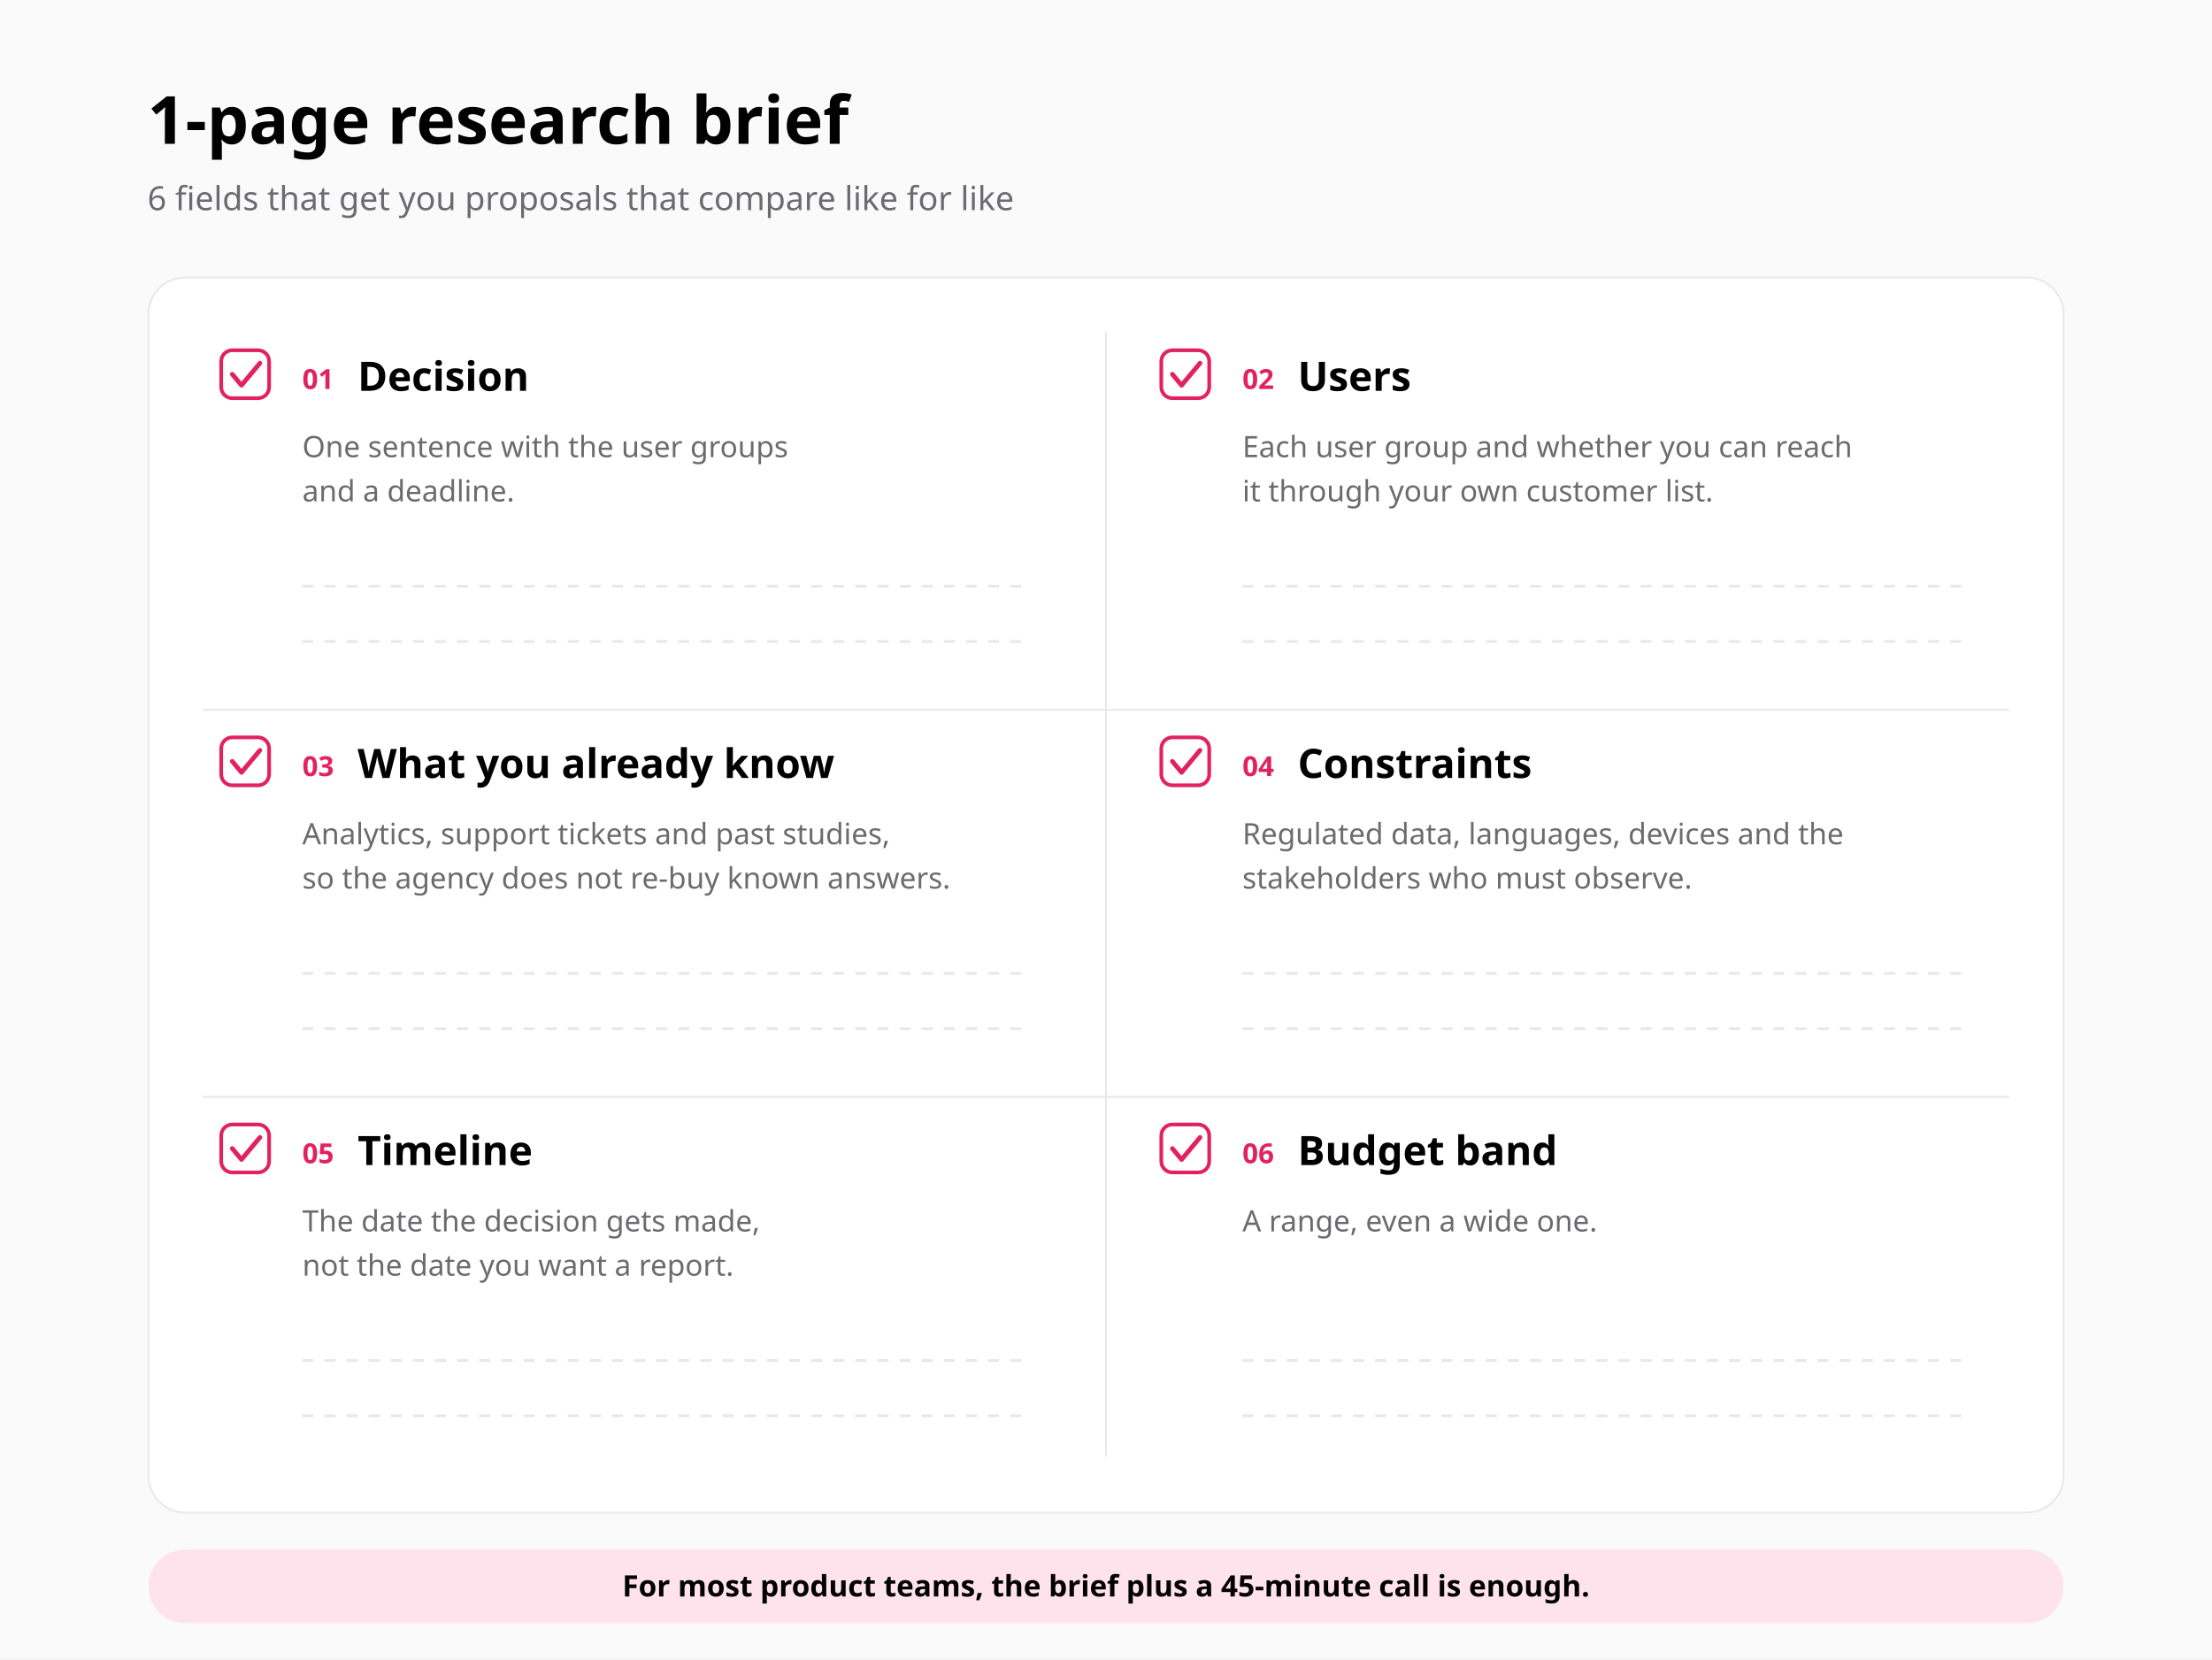
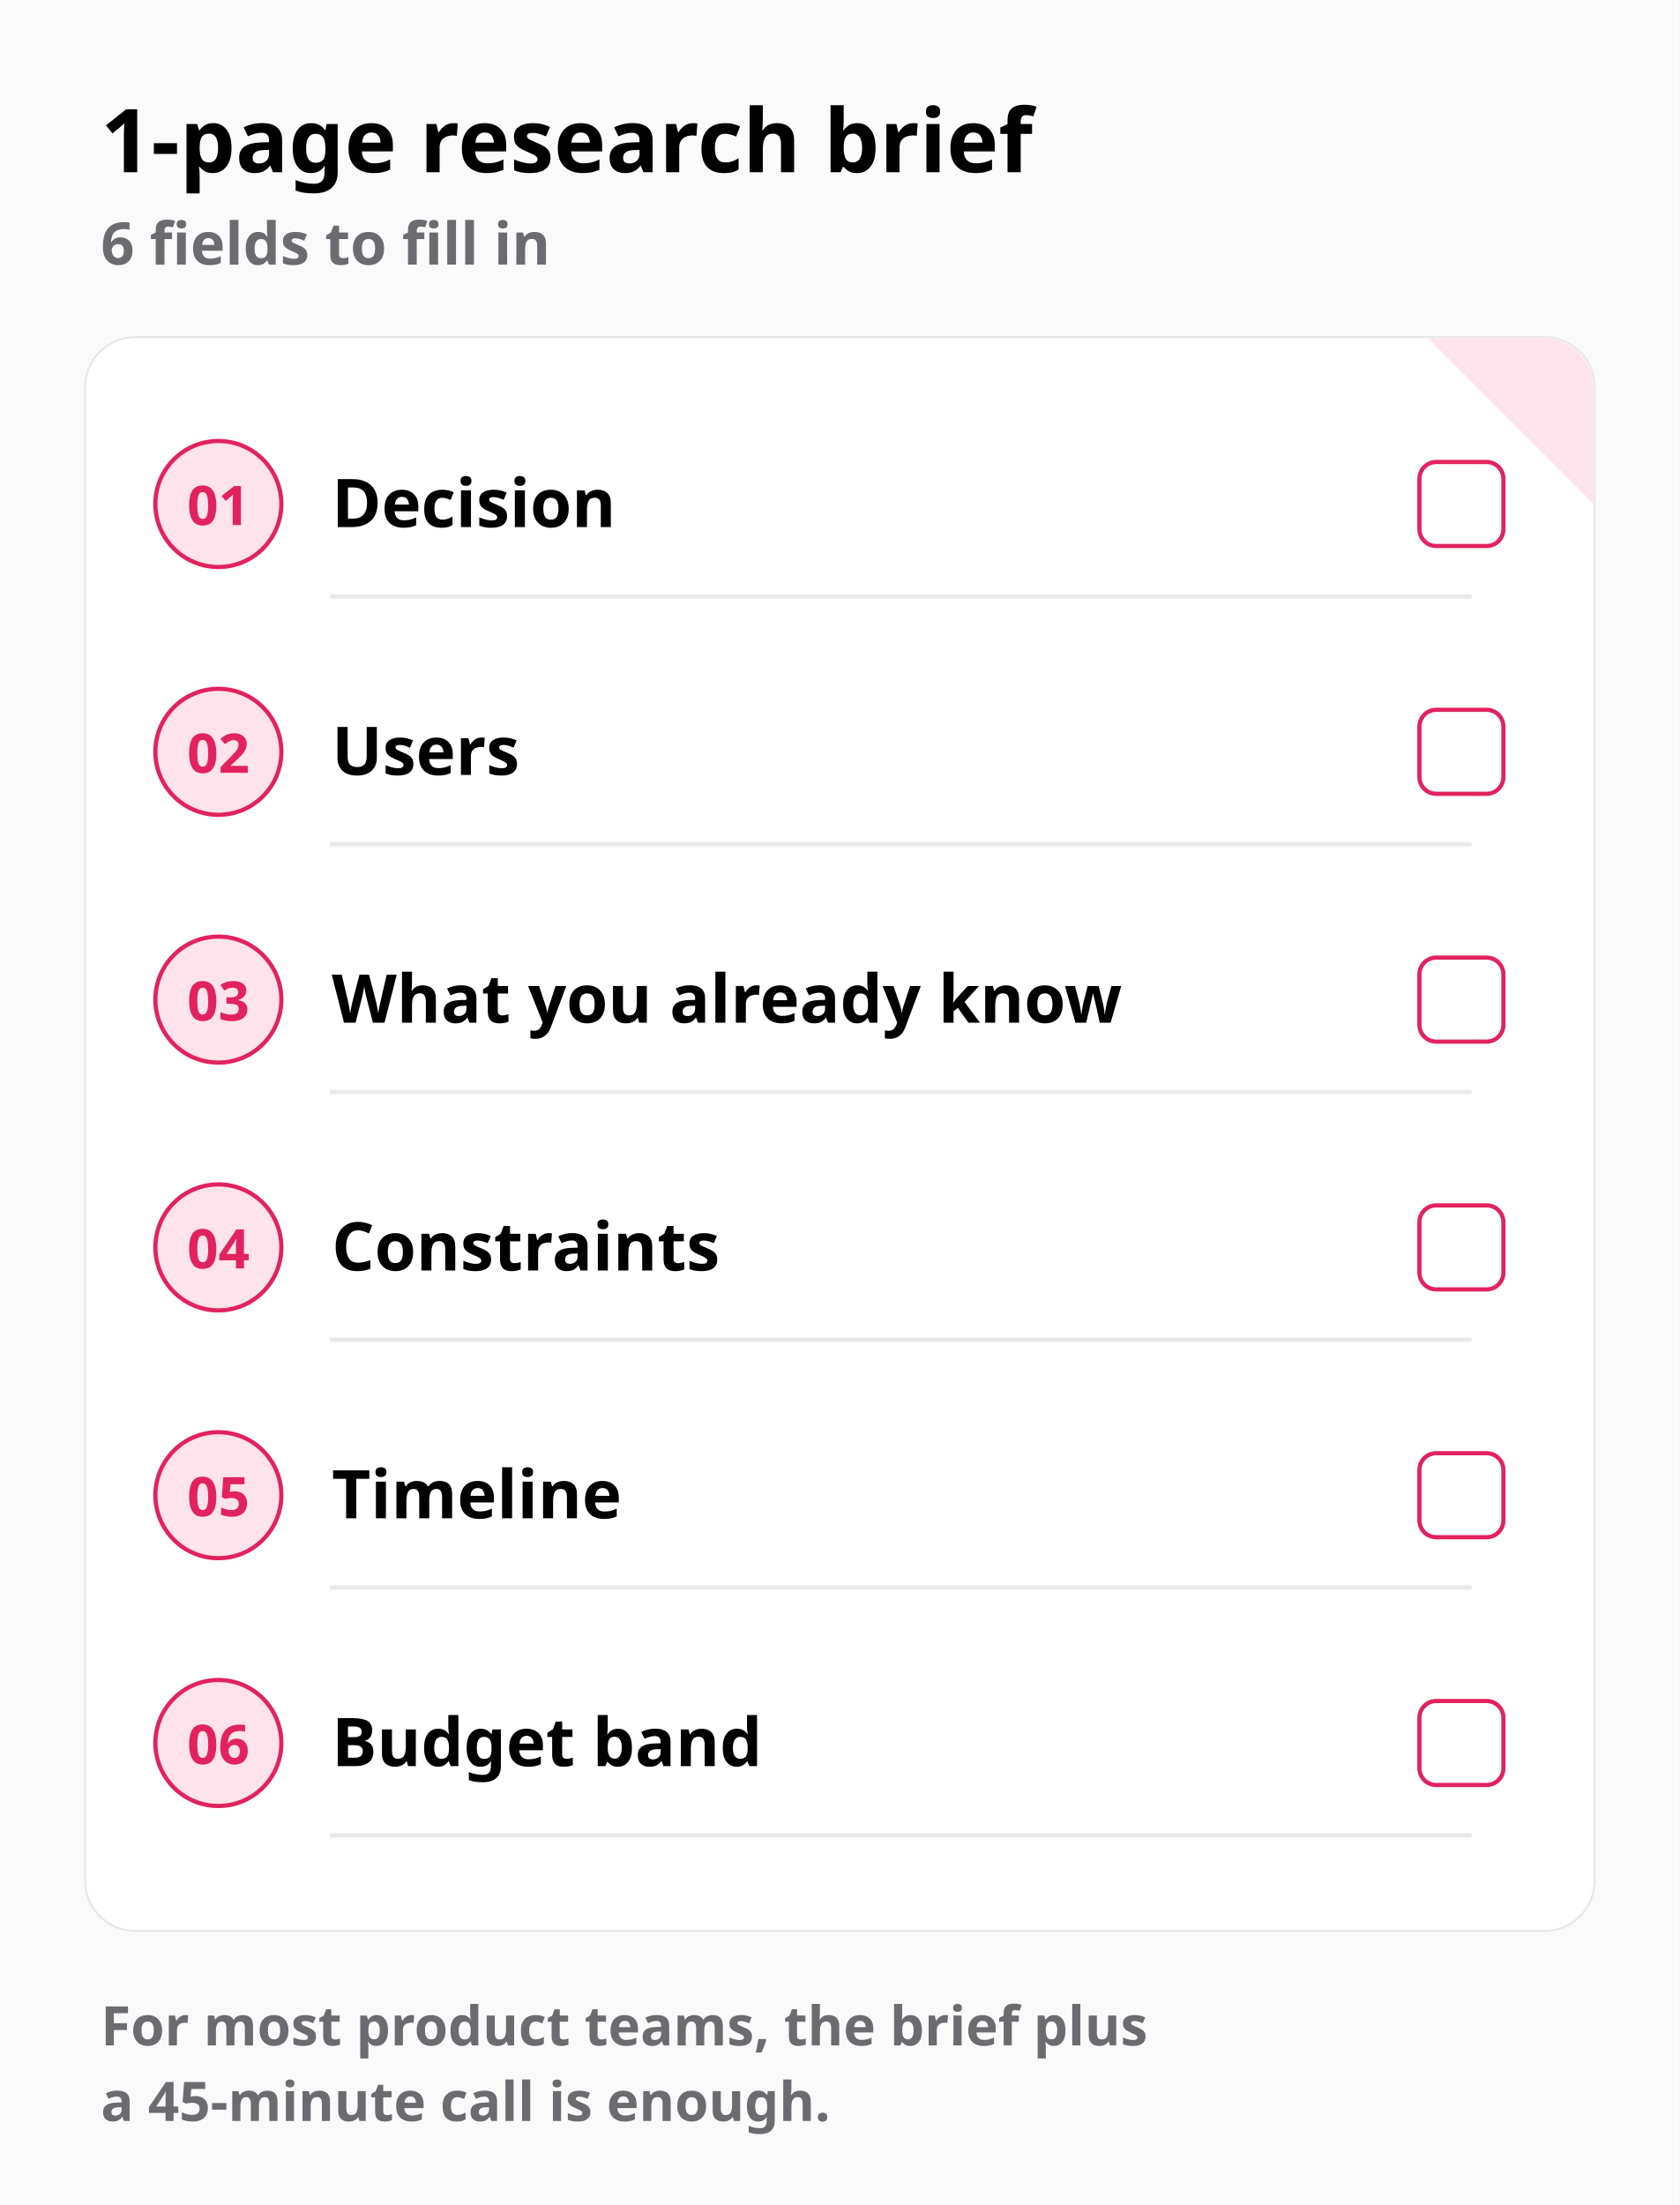
- <svg xmlns="http://www.w3.org/2000/svg" viewBox="0 0 1200 900" width="1200" height="900" font-family="Manrope, system-ui, sans-serif">
-   <rect width="1200" height="900" fill="#FBFAFB" />
-   <text x="80" y="78" font-size="36" font-weight="800" fill="#020101">1-page research brief</text>
-   <text x="80" y="114" font-size="18" fill="#6B6B70">6 fields that get you proposals that compare like for like</text>
-   <rect x="80.5" y="150.5" width="1039" height="670" rx="20" fill="#FFFFFF" stroke="#E8E8EB" />
-   <line x1="600" y1="180" x2="600" y2="790" stroke="#E8E8EB" />
-   <line x1="110" y1="385" x2="1090" y2="385" stroke="#E8E8EB" />
-   <line x1="110" y1="595" x2="1090" y2="595" stroke="#E8E8EB" />
-   <rect x="120" y="190" width="26" height="26" rx="6" fill="none" stroke="#E2225F" stroke-width="2" />
-   <path d="M126 203 l5 6 l10 -12" fill="none" stroke="#E2225F" stroke-width="2.5" stroke-linecap="round" stroke-linejoin="round" />
-   <text x="164" y="211" font-size="15" font-weight="700" fill="#E2225F">01</text>
-   <text x="194" y="212" font-size="22" font-weight="800" fill="#020101">Decision</text>
-   <text x="164" y="248" font-size="16" fill="#6B6B70">One sentence with the user groups</text>
-   <text x="164" y="272" font-size="16" fill="#6B6B70">and a deadline.</text>
-   <line x1="164" y1="318" x2="560" y2="318" stroke="#E8E8EB" stroke-width="1.5" stroke-dasharray="6 6" />
-   <line x1="164" y1="348" x2="560" y2="348" stroke="#E8E8EB" stroke-width="1.5" stroke-dasharray="6 6" />
-   <rect x="630" y="190" width="26" height="26" rx="6" fill="none" stroke="#E2225F" stroke-width="2" />
-   <path d="M636 203 l5 6 l10 -12" fill="none" stroke="#E2225F" stroke-width="2.5" stroke-linecap="round" stroke-linejoin="round" />
-   <text x="674" y="211" font-size="15" font-weight="700" fill="#E2225F">02</text>
-   <text x="704" y="212" font-size="22" font-weight="800" fill="#020101">Users</text>
-   <text x="674" y="248" font-size="16" fill="#6B6B70">Each user group and whether you can reach</text>
-   <text x="674" y="272" font-size="16" fill="#6B6B70">it through your own customer list.</text>
-   <line x1="674" y1="318" x2="1070" y2="318" stroke="#E8E8EB" stroke-width="1.5" stroke-dasharray="6 6" />
-   <line x1="674" y1="348" x2="1070" y2="348" stroke="#E8E8EB" stroke-width="1.5" stroke-dasharray="6 6" />
-   <rect x="120" y="400" width="26" height="26" rx="6" fill="none" stroke="#E2225F" stroke-width="2" />
-   <path d="M126 413 l5 6 l10 -12" fill="none" stroke="#E2225F" stroke-width="2.5" stroke-linecap="round" stroke-linejoin="round" />
-   <text x="164" y="421" font-size="15" font-weight="700" fill="#E2225F">03</text>
-   <text x="194" y="422" font-size="22" font-weight="800" fill="#020101">What you already know</text>
-   <text x="164" y="458" font-size="16" fill="#6B6B70">Analytics, support tickets and past studies,</text>
-   <text x="164" y="482" font-size="16" fill="#6B6B70">so the agency does not re-buy known answers.</text>
-   <line x1="164" y1="528" x2="560" y2="528" stroke="#E8E8EB" stroke-width="1.5" stroke-dasharray="6 6" />
-   <line x1="164" y1="558" x2="560" y2="558" stroke="#E8E8EB" stroke-width="1.5" stroke-dasharray="6 6" />
-   <rect x="630" y="400" width="26" height="26" rx="6" fill="none" stroke="#E2225F" stroke-width="2" />
-   <path d="M636 413 l5 6 l10 -12" fill="none" stroke="#E2225F" stroke-width="2.5" stroke-linecap="round" stroke-linejoin="round" />
-   <text x="674" y="421" font-size="15" font-weight="700" fill="#E2225F">04</text>
-   <text x="704" y="422" font-size="22" font-weight="800" fill="#020101">Constraints</text>
-   <text x="674" y="458" font-size="16" fill="#6B6B70">Regulated data, languages, devices and the</text>
-   <text x="674" y="482" font-size="16" fill="#6B6B70">stakeholders who must observe.</text>
-   <line x1="674" y1="528" x2="1070" y2="528" stroke="#E8E8EB" stroke-width="1.5" stroke-dasharray="6 6" />
-   <line x1="674" y1="558" x2="1070" y2="558" stroke="#E8E8EB" stroke-width="1.5" stroke-dasharray="6 6" />
-   <rect x="120" y="610" width="26" height="26" rx="6" fill="none" stroke="#E2225F" stroke-width="2" />
-   <path d="M126 623 l5 6 l10 -12" fill="none" stroke="#E2225F" stroke-width="2.5" stroke-linecap="round" stroke-linejoin="round" />
-   <text x="164" y="631" font-size="15" font-weight="700" fill="#E2225F">05</text>
-   <text x="194" y="632" font-size="22" font-weight="800" fill="#020101">Timeline</text>
-   <text x="164" y="668" font-size="16" fill="#6B6B70">The date the decision gets made,</text>
-   <text x="164" y="692" font-size="16" fill="#6B6B70">not the date you want a report.</text>
-   <line x1="164" y1="738" x2="560" y2="738" stroke="#E8E8EB" stroke-width="1.5" stroke-dasharray="6 6" />
-   <line x1="164" y1="768" x2="560" y2="768" stroke="#E8E8EB" stroke-width="1.5" stroke-dasharray="6 6" />
-   <rect x="630" y="610" width="26" height="26" rx="6" fill="none" stroke="#E2225F" stroke-width="2" />
-   <path d="M636 623 l5 6 l10 -12" fill="none" stroke="#E2225F" stroke-width="2.5" stroke-linecap="round" stroke-linejoin="round" />
-   <text x="674" y="631" font-size="15" font-weight="700" fill="#E2225F">06</text>
-   <text x="704" y="632" font-size="22" font-weight="800" fill="#020101">Budget band</text>
-   <text x="674" y="668" font-size="16" fill="#6B6B70">A range, even a wide one.</text>
-   <line x1="674" y1="738" x2="1070" y2="738" stroke="#E8E8EB" stroke-width="1.5" stroke-dasharray="6 6" />
-   <line x1="674" y1="768" x2="1070" y2="768" stroke="#E8E8EB" stroke-width="1.5" stroke-dasharray="6 6" />
-   <rect x="80.5" y="840.5" width="1039" height="40" rx="20" fill="#FFE3EC" />
-   <text x="600" y="866" font-size="16" font-weight="600" fill="#020101" text-anchor="middle">For most product teams, the brief plus a 45-minute call is enough.</text>
+ <svg xmlns="http://www.w3.org/2000/svg" viewBox="0 0 800 1050" width="800" height="1050" font-family="Manrope, system-ui, sans-serif">
+   <rect width="800" height="1050" fill="#FBFAFB" />
+   <text x="48" y="82" font-size="42" font-weight="800" fill="#020101">1-page research brief</text>
+   <text x="48" y="126" font-size="28" font-weight="600" fill="#6B6B70">6 fields to fill in</text>
+   <rect x="40.5" y="160.5" width="719" height="759" rx="24" fill="#FFFFFF" stroke="#E8E8EB" />
+   <path d="M680 161 h56 a24 24 0 0 1 23 23 v56 Z" fill="#FFE3EC" />
+   <circle cx="104" cy="240" r="30" fill="#FFE3EC" stroke="#E2225F" stroke-width="2" />
+   <text x="104" y="250" font-size="26" font-weight="800" fill="#E2225F" text-anchor="middle">01</text>
+   <text x="158" y="251" font-size="32" font-weight="800" fill="#020101">Decision</text>
+   <path d="M158 284 H700" stroke="#E8E8EB" stroke-width="2" stroke-linecap="round" />
+   <rect x="676" y="220" width="40" height="40" rx="8" fill="#FFFFFF" stroke="#E2225F" stroke-width="2" />
+   <circle cx="104" cy="358" r="30" fill="#FFE3EC" stroke="#E2225F" stroke-width="2" />
+   <text x="104" y="368" font-size="26" font-weight="800" fill="#E2225F" text-anchor="middle">02</text>
+   <text x="158" y="369" font-size="32" font-weight="800" fill="#020101">Users</text>
+   <path d="M158 402 H700" stroke="#E8E8EB" stroke-width="2" stroke-linecap="round" />
+   <rect x="676" y="338" width="40" height="40" rx="8" fill="#FFFFFF" stroke="#E2225F" stroke-width="2" />
+   <circle cx="104" cy="476" r="30" fill="#FFE3EC" stroke="#E2225F" stroke-width="2" />
+   <text x="104" y="486" font-size="26" font-weight="800" fill="#E2225F" text-anchor="middle">03</text>
+   <text x="158" y="487" font-size="32" font-weight="800" fill="#020101">What you already know</text>
+   <path d="M158 520 H700" stroke="#E8E8EB" stroke-width="2" stroke-linecap="round" />
+   <rect x="676" y="456" width="40" height="40" rx="8" fill="#FFFFFF" stroke="#E2225F" stroke-width="2" />
+   <circle cx="104" cy="594" r="30" fill="#FFE3EC" stroke="#E2225F" stroke-width="2" />
+   <text x="104" y="604" font-size="26" font-weight="800" fill="#E2225F" text-anchor="middle">04</text>
+   <text x="158" y="605" font-size="32" font-weight="800" fill="#020101">Constraints</text>
+   <path d="M158 638 H700" stroke="#E8E8EB" stroke-width="2" stroke-linecap="round" />
+   <rect x="676" y="574" width="40" height="40" rx="8" fill="#FFFFFF" stroke="#E2225F" stroke-width="2" />
+   <circle cx="104" cy="712" r="30" fill="#FFE3EC" stroke="#E2225F" stroke-width="2" />
+   <text x="104" y="722" font-size="26" font-weight="800" fill="#E2225F" text-anchor="middle">05</text>
+   <text x="158" y="723" font-size="32" font-weight="800" fill="#020101">Timeline</text>
+   <path d="M158 756 H700" stroke="#E8E8EB" stroke-width="2" stroke-linecap="round" />
+   <rect x="676" y="692" width="40" height="40" rx="8" fill="#FFFFFF" stroke="#E2225F" stroke-width="2" />
+   <circle cx="104" cy="830" r="30" fill="#FFE3EC" stroke="#E2225F" stroke-width="2" />
+   <text x="104" y="840" font-size="26" font-weight="800" fill="#E2225F" text-anchor="middle">06</text>
+   <text x="158" y="841" font-size="32" font-weight="800" fill="#020101">Budget band</text>
+   <path d="M158 874 H700" stroke="#E8E8EB" stroke-width="2" stroke-linecap="round" />
+   <rect x="676" y="810" width="40" height="40" rx="8" fill="#FFFFFF" stroke="#E2225F" stroke-width="2" />
+   <text x="48" y="974" font-size="26" font-weight="600" fill="#6B6B70">For most product teams, the brief plus</text>
+   <text x="48" y="1010" font-size="26" font-weight="600" fill="#6B6B70">a 45-minute call is enough.</text>
</svg>
